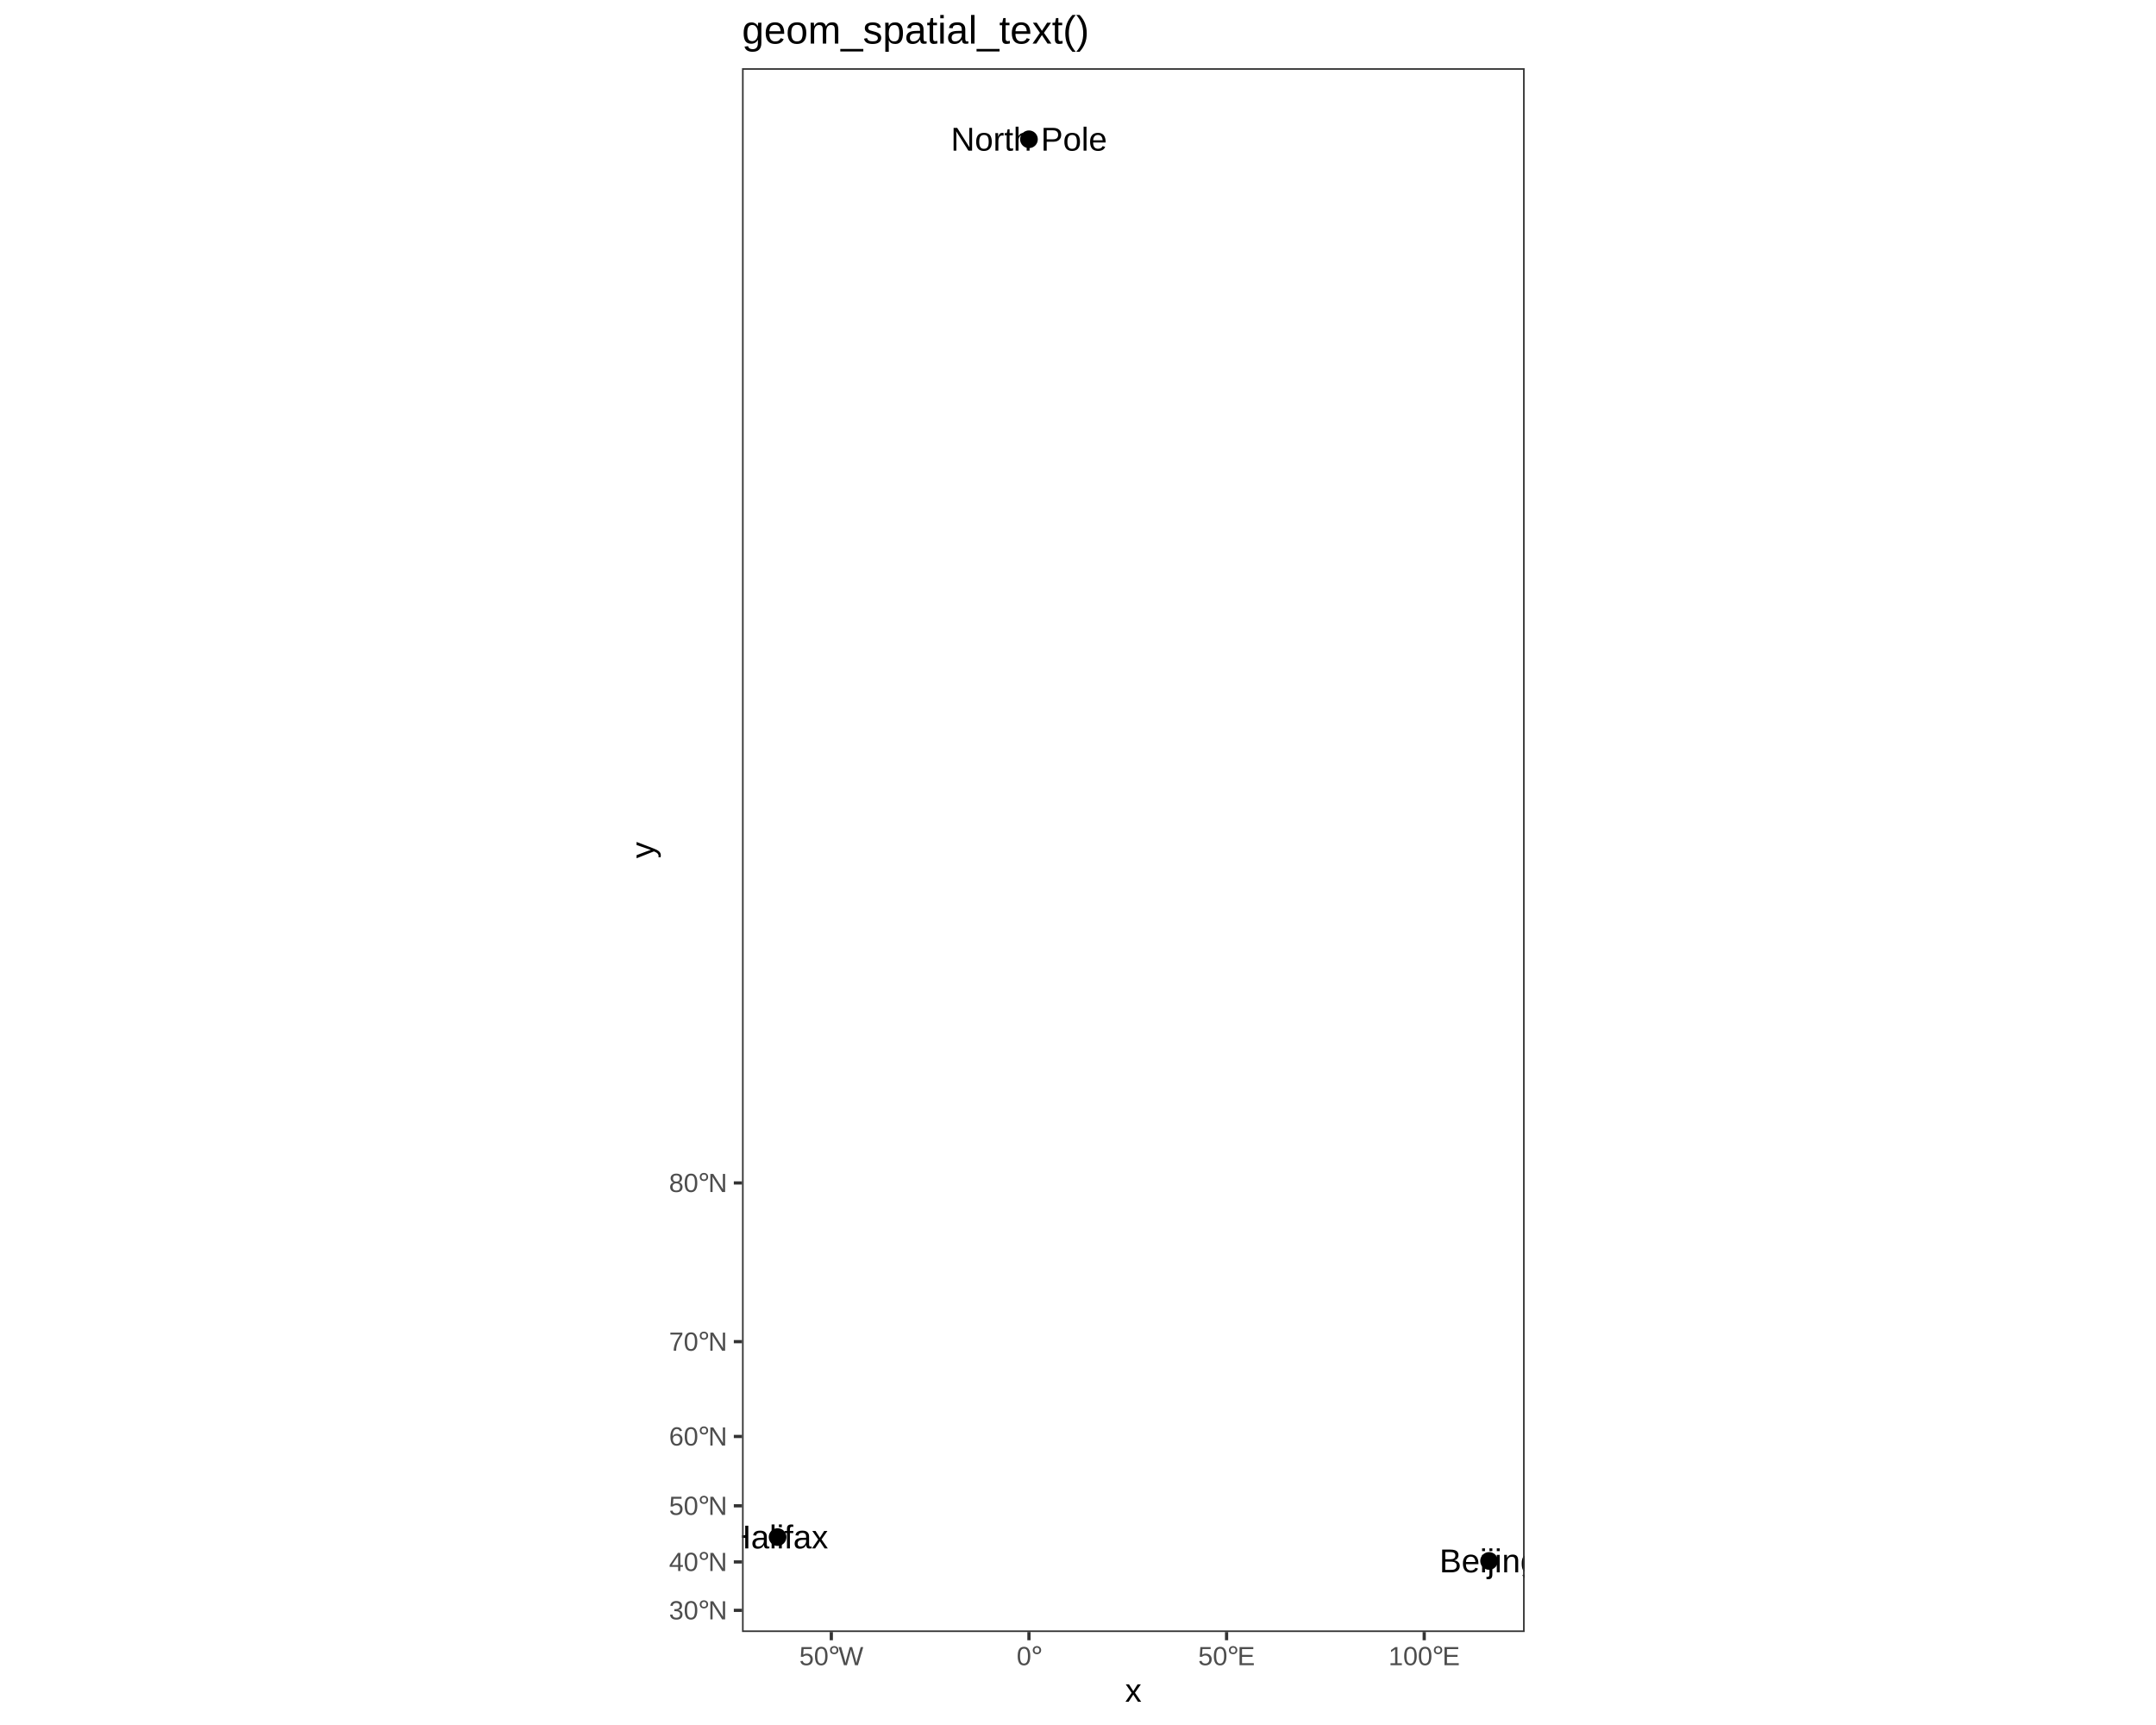
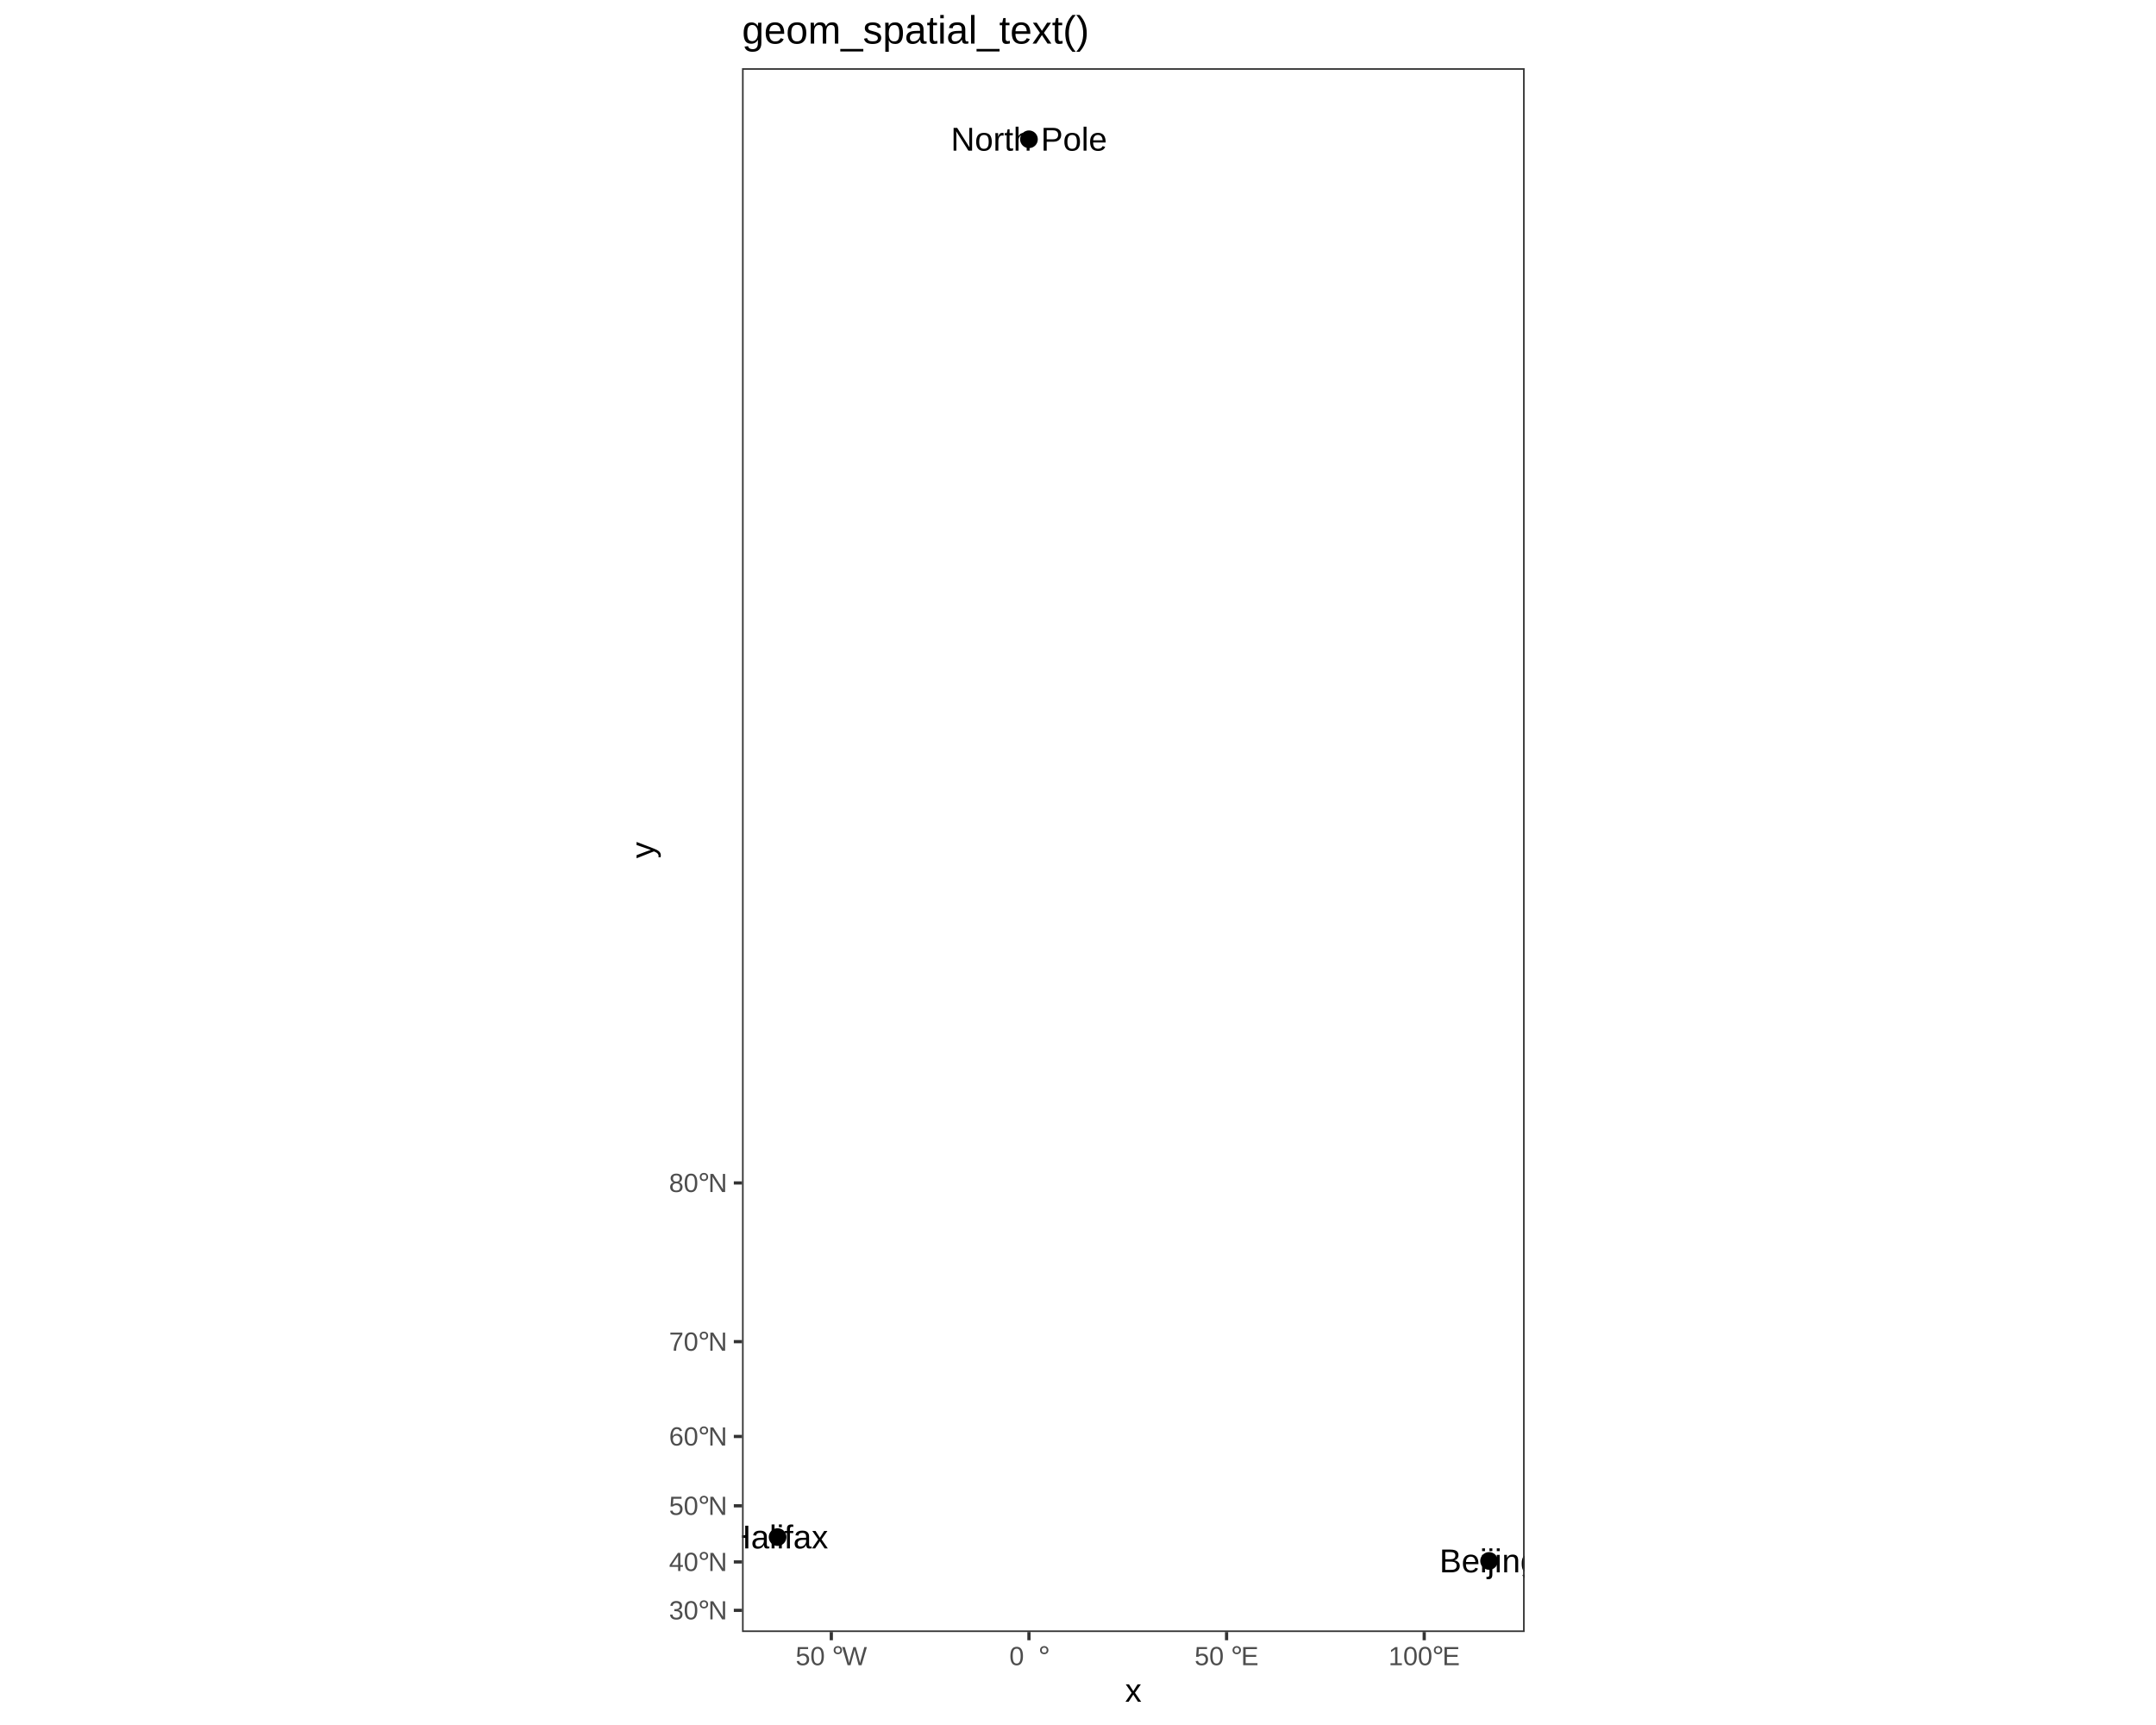
<svg xmlns="http://www.w3.org/2000/svg" viewBox="0 0 720.00 576.00">
  <defs>
    <style type="text/css">
    line, polyline, polygon, path, rect, circle {
      fill: none;
      stroke: #000000;
      stroke-linecap: round;
      stroke-linejoin: round;
      stroke-miterlimit: 10.00;
    }
  </style>
  </defs>
  <rect width="100%" height="100%" style="stroke: none; fill: #FFFFFF;" />
  <defs>
    <clipPath id="cpMjA1LjM2fDUxNC42NHw1NzYuMDB8MC4wMA==">
      <rect x="205.36" y="0.00" width="309.29" height="576.00" />
    </clipPath>
  </defs>
  <rect x="205.36" y="0.00" width="309.29" height="576.00" style="stroke-width: 1.07; stroke: #FFFFFF; fill: #FFFFFF;" clip-path="url(#cpMjA1LjM2fDUxNC42NHw1NzYuMDB8MC4wMA==)" />
  <defs>
    <clipPath id="cpMC4wMHw3MjAuMDB8NTc2LjAwfDAuMDA=">
      <rect x="0.00" y="0.00" width="720.00" height="576.00" />
    </clipPath>
  </defs>
  <defs>
    <clipPath id="cpMjQ3LjgwfDUwOS4xNnw1NDQuOTZ8MjIuNzc=">
      <rect x="247.80" y="22.77" width="261.36" height="522.19" />
    </clipPath>
  </defs>
  <rect x="247.80" y="22.77" width="261.36" height="522.19" style="stroke-width: 1.07; stroke: none; fill: #FFFFFF;" clip-path="url(#cpMjQ3LjgwfDUwOS4xNnw1NDQuOTZ8MjIuNzc=)" />
  <circle cx="259.68" cy="513.25" r="1.95pt" style="stroke-width: 0.71; fill: #000000;" clip-path="url(#cpMjQ3LjgwfDUwOS4xNnw1NDQuOTZ8MjIuNzc=)" />
  <circle cx="497.28" cy="521.22" r="1.95pt" style="stroke-width: 0.71; fill: #000000;" clip-path="url(#cpMjQ3LjgwfDUwOS4xNnw1NDQuOTZ8MjIuNzc=)" />
  <circle cx="343.62" cy="46.51" r="1.95pt" style="stroke-width: 0.71; fill: #000000;" clip-path="url(#cpMjQ3LjgwfDUwOS4xNnw1NDQuOTZ8MjIuNzc=)" />
  <g clip-path="url(#cpMjQ3LjgwfDUwOS4xNnw1NDQuOTZ8MjIuNzc=)">
    <text x="242.82" y="517.04" style="font-size: 11.04px; font-family: Liberation Sans;" textLength="33.73px" lengthAdjust="spacingAndGlyphs">Halifax</text>
  </g>
  <g clip-path="url(#cpMjQ3LjgwfDUwOS4xNnw1NDQuOTZ8MjIuNzc=)">
    <text x="480.71" y="525.02" style="font-size: 11.04px; font-family: Liberation Sans;" textLength="33.14px" lengthAdjust="spacingAndGlyphs">Beijing</text>
  </g>
  <g clip-path="url(#cpMjQ3LjgwfDUwOS4xNnw1NDQuOTZ8MjIuNzc=)">
    <text x="317.55" y="50.30" style="font-size: 11.04px; font-family: Liberation Sans;" textLength="52.14px" lengthAdjust="spacingAndGlyphs">North Pole</text>
  </g>
  <rect x="247.80" y="22.77" width="261.36" height="522.19" style="stroke-width: 1.07; stroke: #333333;" clip-path="url(#cpMjQ3LjgwfDUwOS4xNnw1NDQuOTZ8MjIuNzc=)" />
  <defs>
    <clipPath id="cpMC4wMHw3MjAuMDB8NTc2LjAwfDAuMDA=">
      <rect x="0.00" y="0.00" width="720.00" height="576.00" />
    </clipPath>
  </defs>
  <g clip-path="url(#cpMC4wMHw3MjAuMDB8NTc2LjAwfDAuMDA=)">
    <text x="223.42" y="540.74" style="font-size: 8.80px; fill: #4D4D4D; font-family: Liberation Sans;" textLength="9.78px" lengthAdjust="spacingAndGlyphs">30</text>
  </g>
  <g clip-path="url(#cpMC4wMHw3MjAuMDB8NTc2LjAwfDAuMDA=)">
    <text x="233.20" y="540.74" style="font-size: 8.80px; fill: #4D4D4D; font-family: Symbola;" textLength="3.31px" lengthAdjust="spacingAndGlyphs">°</text>
  </g>
  <g clip-path="url(#cpMC4wMHw3MjAuMDB8NTc2LjAwfDAuMDA=)">
    <text x="236.51" y="540.74" style="font-size: 8.80px; fill: #4D4D4D; font-family: Liberation Sans;" textLength="6.36px" lengthAdjust="spacingAndGlyphs">N</text>
  </g>
  <g clip-path="url(#cpMC4wMHw3MjAuMDB8NTc2LjAwfDAuMDA=)">
    <text x="223.42" y="524.58" style="font-size: 8.80px; fill: #4D4D4D; font-family: Liberation Sans;" textLength="9.78px" lengthAdjust="spacingAndGlyphs">40</text>
  </g>
  <g clip-path="url(#cpMC4wMHw3MjAuMDB8NTc2LjAwfDAuMDA=)">
    <text x="233.20" y="524.58" style="font-size: 8.80px; fill: #4D4D4D; font-family: Symbola;" textLength="3.31px" lengthAdjust="spacingAndGlyphs">°</text>
  </g>
  <g clip-path="url(#cpMC4wMHw3MjAuMDB8NTc2LjAwfDAuMDA=)">
    <text x="236.51" y="524.58" style="font-size: 8.80px; fill: #4D4D4D; font-family: Liberation Sans;" textLength="6.36px" lengthAdjust="spacingAndGlyphs">N</text>
  </g>
  <g clip-path="url(#cpMC4wMHw3MjAuMDB8NTc2LjAwfDAuMDA=)">
    <text x="223.42" y="505.84" style="font-size: 8.80px; fill: #4D4D4D; font-family: Liberation Sans;" textLength="9.78px" lengthAdjust="spacingAndGlyphs">50</text>
  </g>
  <g clip-path="url(#cpMC4wMHw3MjAuMDB8NTc2LjAwfDAuMDA=)">
    <text x="233.20" y="505.84" style="font-size: 8.80px; fill: #4D4D4D; font-family: Symbola;" textLength="3.31px" lengthAdjust="spacingAndGlyphs">°</text>
  </g>
  <g clip-path="url(#cpMC4wMHw3MjAuMDB8NTc2LjAwfDAuMDA=)">
    <text x="236.51" y="505.84" style="font-size: 8.80px; fill: #4D4D4D; font-family: Liberation Sans;" textLength="6.36px" lengthAdjust="spacingAndGlyphs">N</text>
  </g>
  <g clip-path="url(#cpMC4wMHw3MjAuMDB8NTc2LjAwfDAuMDA=)">
    <text x="223.42" y="482.68" style="font-size: 8.80px; fill: #4D4D4D; font-family: Liberation Sans;" textLength="9.78px" lengthAdjust="spacingAndGlyphs">60</text>
  </g>
  <g clip-path="url(#cpMC4wMHw3MjAuMDB8NTc2LjAwfDAuMDA=)">
    <text x="233.20" y="482.68" style="font-size: 8.80px; fill: #4D4D4D; font-family: Symbola;" textLength="3.31px" lengthAdjust="spacingAndGlyphs">°</text>
  </g>
  <g clip-path="url(#cpMC4wMHw3MjAuMDB8NTc2LjAwfDAuMDA=)">
    <text x="236.51" y="482.68" style="font-size: 8.80px; fill: #4D4D4D; font-family: Liberation Sans;" textLength="6.36px" lengthAdjust="spacingAndGlyphs">N</text>
  </g>
  <g clip-path="url(#cpMC4wMHw3MjAuMDB8NTc2LjAwfDAuMDA=)">
    <text x="223.42" y="451.03" style="font-size: 8.80px; fill: #4D4D4D; font-family: Liberation Sans;" textLength="9.78px" lengthAdjust="spacingAndGlyphs">70</text>
  </g>
  <g clip-path="url(#cpMC4wMHw3MjAuMDB8NTc2LjAwfDAuMDA=)">
    <text x="233.20" y="451.03" style="font-size: 8.80px; fill: #4D4D4D; font-family: Symbola;" textLength="3.31px" lengthAdjust="spacingAndGlyphs">°</text>
  </g>
  <g clip-path="url(#cpMC4wMHw3MjAuMDB8NTc2LjAwfDAuMDA=)">
    <text x="236.51" y="451.03" style="font-size: 8.80px; fill: #4D4D4D; font-family: Liberation Sans;" textLength="6.36px" lengthAdjust="spacingAndGlyphs">N</text>
  </g>
  <g clip-path="url(#cpMC4wMHw3MjAuMDB8NTc2LjAwfDAuMDA=)">
    <text x="223.42" y="398.03" style="font-size: 8.80px; fill: #4D4D4D; font-family: Liberation Sans;" textLength="9.78px" lengthAdjust="spacingAndGlyphs">80</text>
  </g>
  <g clip-path="url(#cpMC4wMHw3MjAuMDB8NTc2LjAwfDAuMDA=)">
    <text x="233.20" y="398.03" style="font-size: 8.80px; fill: #4D4D4D; font-family: Symbola;" textLength="3.31px" lengthAdjust="spacingAndGlyphs">°</text>
  </g>
  <g clip-path="url(#cpMC4wMHw3MjAuMDB8NTc2LjAwfDAuMDA=)">
    <text x="236.51" y="398.03" style="font-size: 8.80px; fill: #4D4D4D; font-family: Liberation Sans;" textLength="6.36px" lengthAdjust="spacingAndGlyphs">N</text>
  </g>
  <polyline points="245.06,537.71 247.80,537.71 " style="stroke-width: 1.07; stroke: #333333; stroke-linecap: butt;" clip-path="url(#cpMC4wMHw3MjAuMDB8NTc2LjAwfDAuMDA=)" />
  <polyline points="245.06,521.55 247.80,521.55 " style="stroke-width: 1.07; stroke: #333333; stroke-linecap: butt;" clip-path="url(#cpMC4wMHw3MjAuMDB8NTc2LjAwfDAuMDA=)" />
  <polyline points="245.06,502.81 247.80,502.81 " style="stroke-width: 1.07; stroke: #333333; stroke-linecap: butt;" clip-path="url(#cpMC4wMHw3MjAuMDB8NTc2LjAwfDAuMDA=)" />
  <polyline points="245.06,479.65 247.80,479.65 " style="stroke-width: 1.07; stroke: #333333; stroke-linecap: butt;" clip-path="url(#cpMC4wMHw3MjAuMDB8NTc2LjAwfDAuMDA=)" />
  <polyline points="245.06,448.00 247.80,448.00 " style="stroke-width: 1.07; stroke: #333333; stroke-linecap: butt;" clip-path="url(#cpMC4wMHw3MjAuMDB8NTc2LjAwfDAuMDA=)" />
  <polyline points="245.06,395.00 247.80,395.00 " style="stroke-width: 1.07; stroke: #333333; stroke-linecap: butt;" clip-path="url(#cpMC4wMHw3MjAuMDB8NTc2LjAwfDAuMDA=)" />
  <polyline points="277.62,547.70 277.62,544.96 " style="stroke-width: 1.07; stroke: #333333; stroke-linecap: butt;" clip-path="url(#cpMC4wMHw3MjAuMDB8NTc2LjAwfDAuMDA=)" />
  <polyline points="343.62,547.70 343.62,544.96 " style="stroke-width: 1.07; stroke: #333333; stroke-linecap: butt;" clip-path="url(#cpMC4wMHw3MjAuMDB8NTc2LjAwfDAuMDA=)" />
  <polyline points="409.62,547.70 409.62,544.96 " style="stroke-width: 1.07; stroke: #333333; stroke-linecap: butt;" clip-path="url(#cpMC4wMHw3MjAuMDB8NTc2LjAwfDAuMDA=)" />
  <polyline points="475.62,547.70 475.62,544.96 " style="stroke-width: 1.07; stroke: #333333; stroke-linecap: butt;" clip-path="url(#cpMC4wMHw3MjAuMDB8NTc2LjAwfDAuMDA=)" />
  <g clip-path="url(#cpMC4wMHw3MjAuMDB8NTc2LjAwfDAuMDA=)">
-     <text x="266.92" y="556.03" style="font-size: 8.80px; fill: #4D4D4D; font-family: Liberation Sans;" textLength="9.78px" lengthAdjust="spacingAndGlyphs">50</text>
+     <text x="265.70" y="556.03" style="font-size: 8.80px; fill: #4D4D4D; font-family: Liberation Sans;" textLength="12.22px" lengthAdjust="spacingAndGlyphs"> 50</text>
  </g>
  <g clip-path="url(#cpMC4wMHw3MjAuMDB8NTc2LjAwfDAuMDA=)">
-     <text x="276.70" y="556.03" style="font-size: 8.80px; fill: #4D4D4D; font-family: Symbola;" textLength="3.31px" lengthAdjust="spacingAndGlyphs">°</text>
+     <text x="277.92" y="556.03" style="font-size: 8.80px; fill: #4D4D4D; font-family: Symbola;" textLength="3.31px" lengthAdjust="spacingAndGlyphs">°</text>
  </g>
  <g clip-path="url(#cpMC4wMHw3MjAuMDB8NTc2LjAwfDAuMDA=)">
-     <text x="280.02" y="556.03" style="font-size: 8.80px; fill: #4D4D4D; font-family: Liberation Sans;" textLength="8.30px" lengthAdjust="spacingAndGlyphs">W</text>
+     <text x="281.23" y="556.03" style="font-size: 8.80px; fill: #4D4D4D; font-family: Liberation Sans;" textLength="8.30px" lengthAdjust="spacingAndGlyphs">W</text>
  </g>
  <g clip-path="url(#cpMC4wMHw3MjAuMDB8NTc2LjAwfDAuMDA=)">
-     <text x="339.52" y="556.03" style="font-size: 8.80px; fill: #4D4D4D; font-family: Liberation Sans;" textLength="4.89px" lengthAdjust="spacingAndGlyphs">0</text>
+     <text x="337.08" y="556.03" style="font-size: 8.80px; fill: #4D4D4D; font-family: Liberation Sans;" textLength="9.77px" lengthAdjust="spacingAndGlyphs">  0</text>
  </g>
  <g clip-path="url(#cpMC4wMHw3MjAuMDB8NTc2LjAwfDAuMDA=)">
-     <text x="344.41" y="556.03" style="font-size: 8.80px; fill: #4D4D4D; font-family: Symbola;" textLength="3.31px" lengthAdjust="spacingAndGlyphs">°</text>
+     <text x="346.84" y="556.03" style="font-size: 8.80px; fill: #4D4D4D; font-family: Symbola;" textLength="3.31px" lengthAdjust="spacingAndGlyphs">°</text>
  </g>
  <g clip-path="url(#cpMC4wMHw3MjAuMDB8NTc2LjAwfDAuMDA=)">
-     <text x="400.13" y="556.03" style="font-size: 8.80px; fill: #4D4D4D; font-family: Liberation Sans;" textLength="9.78px" lengthAdjust="spacingAndGlyphs">50</text>
+     <text x="398.92" y="556.03" style="font-size: 8.80px; fill: #4D4D4D; font-family: Liberation Sans;" textLength="12.22px" lengthAdjust="spacingAndGlyphs"> 50</text>
  </g>
  <g clip-path="url(#cpMC4wMHw3MjAuMDB8NTc2LjAwfDAuMDA=)">
-     <text x="409.92" y="556.03" style="font-size: 8.80px; fill: #4D4D4D; font-family: Symbola;" textLength="3.31px" lengthAdjust="spacingAndGlyphs">°</text>
+     <text x="411.13" y="556.03" style="font-size: 8.80px; fill: #4D4D4D; font-family: Symbola;" textLength="3.31px" lengthAdjust="spacingAndGlyphs">°</text>
  </g>
  <g clip-path="url(#cpMC4wMHw3MjAuMDB8NTc2LjAwfDAuMDA=)">
-     <text x="413.23" y="556.03" style="font-size: 8.80px; fill: #4D4D4D; font-family: Liberation Sans;" textLength="5.88px" lengthAdjust="spacingAndGlyphs">E</text>
+     <text x="414.45" y="556.03" style="font-size: 8.80px; fill: #4D4D4D; font-family: Liberation Sans;" textLength="5.88px" lengthAdjust="spacingAndGlyphs">E</text>
  </g>
  <g clip-path="url(#cpMC4wMHw3MjAuMDB8NTc2LjAwfDAuMDA=)">
    <text x="463.69" y="556.03" style="font-size: 8.80px; fill: #4D4D4D; font-family: Liberation Sans;" textLength="14.67px" lengthAdjust="spacingAndGlyphs">100</text>
  </g>
  <g clip-path="url(#cpMC4wMHw3MjAuMDB8NTc2LjAwfDAuMDA=)">
    <text x="478.36" y="556.03" style="font-size: 8.80px; fill: #4D4D4D; font-family: Symbola;" textLength="3.31px" lengthAdjust="spacingAndGlyphs">°</text>
  </g>
  <g clip-path="url(#cpMC4wMHw3MjAuMDB8NTc2LjAwfDAuMDA=)">
    <text x="481.67" y="556.03" style="font-size: 8.80px; fill: #4D4D4D; font-family: Liberation Sans;" textLength="5.88px" lengthAdjust="spacingAndGlyphs">E</text>
  </g>
  <g clip-path="url(#cpMC4wMHw3MjAuMDB8NTc2LjAwfDAuMDA=)">
    <text x="375.73" y="568.24" style="font-size: 11.00px; font-family: Liberation Sans;" textLength="5.50px" lengthAdjust="spacingAndGlyphs">x</text>
  </g>
  <g clip-path="url(#cpMC4wMHw3MjAuMDB8NTc2LjAwfDAuMDA=)">
    <text transform="translate(218.40,286.62) rotate(-90)" style="font-size: 11.00px; font-family: Liberation Sans;" textLength="5.50px" lengthAdjust="spacingAndGlyphs">y</text>
  </g>
  <g clip-path="url(#cpMC4wMHw3MjAuMDB8NTc2LjAwfDAuMDA=)">
    <text x="247.80" y="14.56" style="font-size: 13.20px; font-family: Liberation Sans;" textLength="115.75px" lengthAdjust="spacingAndGlyphs">geom_spatial_text()</text>
  </g>
</svg>
